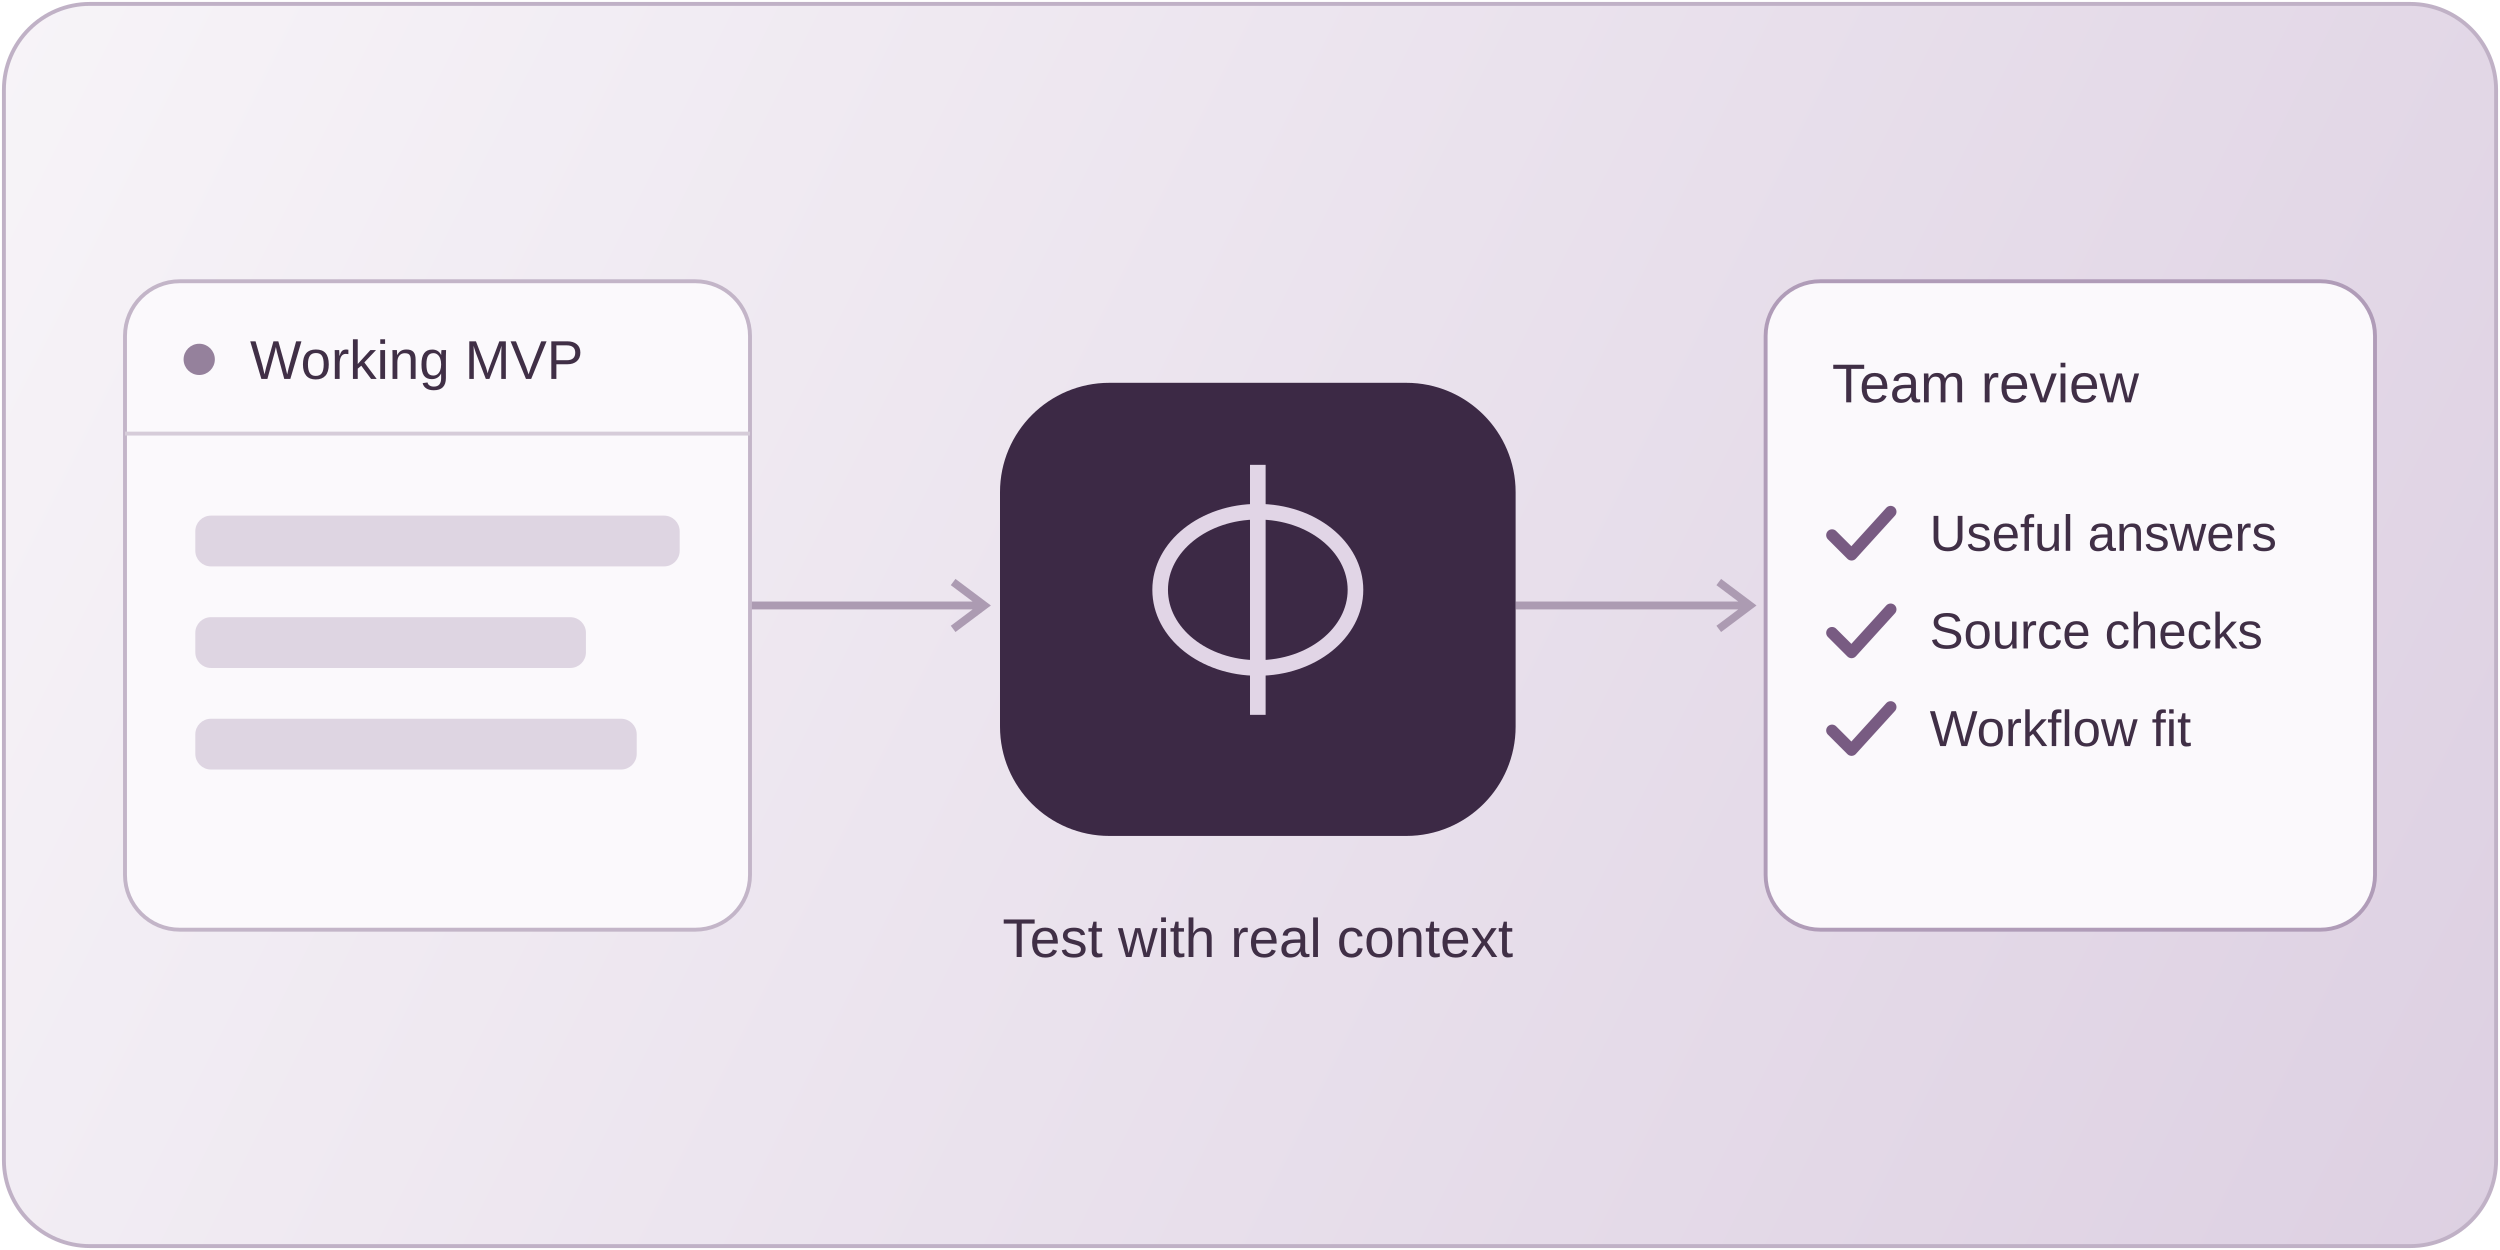
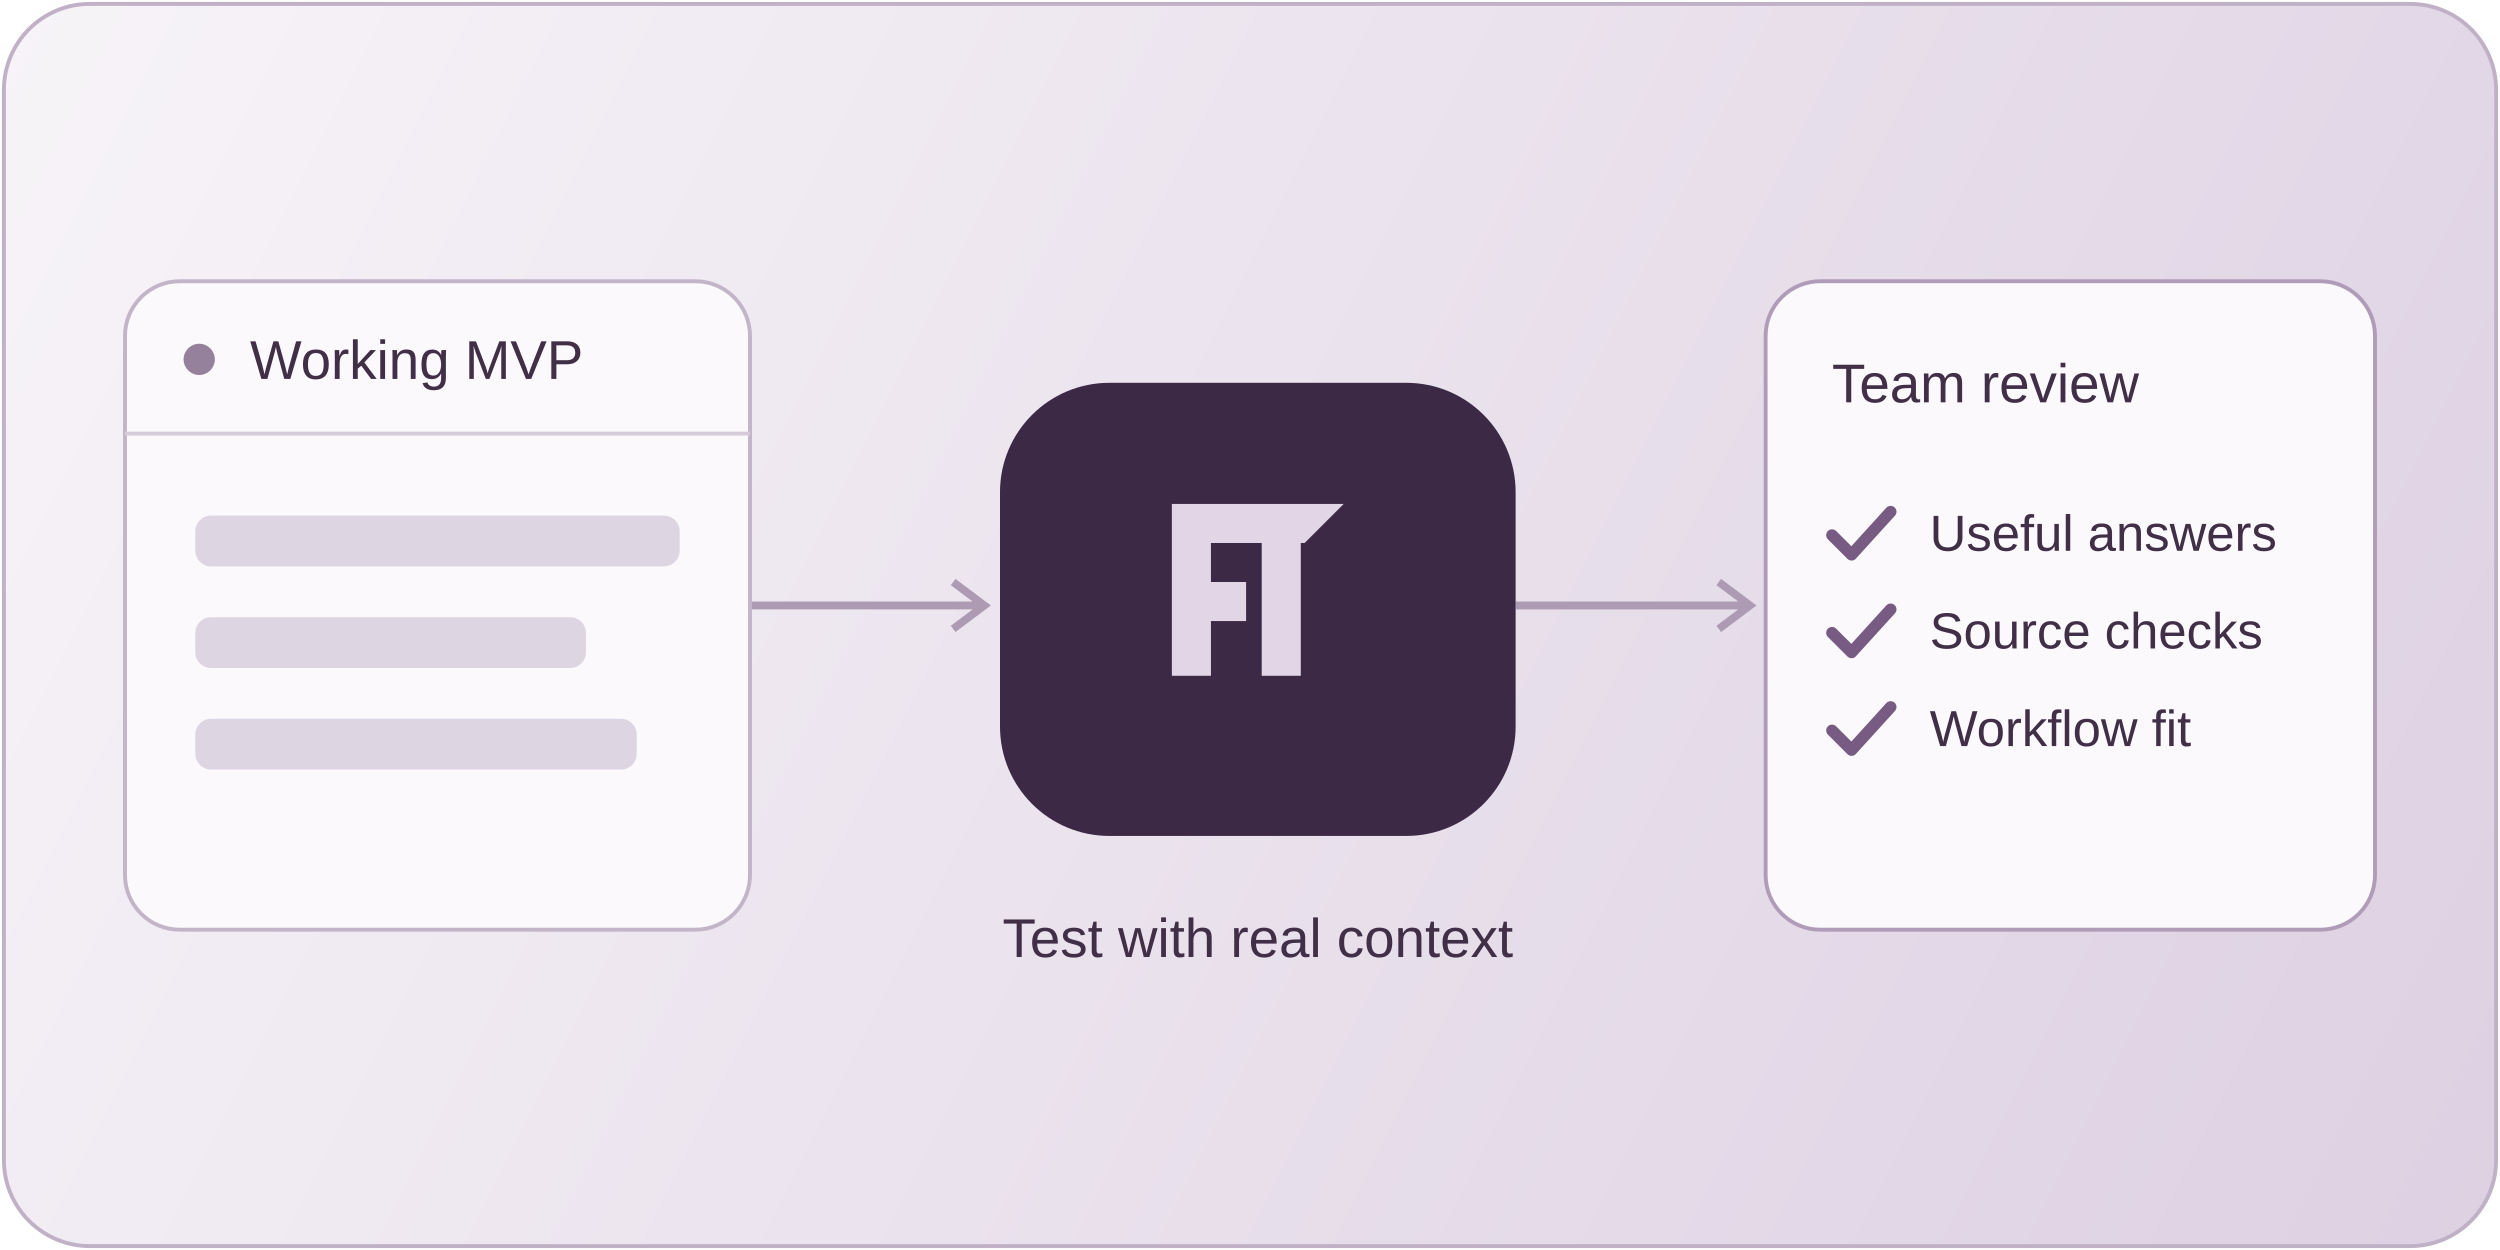
<svg xmlns="http://www.w3.org/2000/svg" viewBox="0 0 640 320" fill="none">
  <defs>
    <linearGradient id="paper" x2="640" y2="320" gradientUnits="userSpaceOnUse">
      <stop stop-color="#f7f4f8" />
      <stop offset="1" stop-color="#ddd0e2" />
    </linearGradient>
  </defs>
  <rect x="1" y="1" width="638" height="318" rx="22" fill="url(#paper)" stroke="#c0b1c6" />
  <path d="M192 155h60m-8-6 8 6-8 6m144-6h60m-8-6 8 6-8 6" stroke="#ac9bb2" stroke-width="2" />
  <rect x="32" y="72" width="160" height="166" rx="14" fill="#fbf9fc" stroke="#c3b5c8" />
  <path d="M32 111h160" stroke="#d6ccd9" />
  <circle cx="51" cy="92" r="4" fill="#95819c" />
  <g fill="#ded5e2">
    <rect x="50" y="132" width="124" height="13" rx="4" />
    <rect x="50" y="158" width="100" height="13" rx="4" />
    <rect x="50" y="184" width="113" height="13" rx="4" />
  </g>
  <rect x="256" y="98" width="132" height="116" rx="28" fill="#3c2945" />
-   <g stroke="#e1d5e6" stroke-width="4">
-     <ellipse cx="322" cy="151" rx="25" ry="20" />
-     <path d="M322 119v64" />
-   </g>
+   <polygon transform="translate(290 119)" points="10,10 54,10 44,20 43,20 43,54 33,54 33,20 20,20 20,30 29,30 29,40 20,40 20,54 10,54" fill="#e1d5e6" />
  <rect x="452" y="72" width="156" height="166" rx="14" fill="#fbf9fc" stroke="#b09cb8" />
  <g stroke="#785b82" stroke-width="3" stroke-linecap="round" stroke-linejoin="round">
    <path d="m469 137 5 5 10-11m-15 31 5 5 10-11m-15 31 5 5 10-11" />
  </g>
  <g font-family="Avenir Next,Segoe UI,Arial,sans-serif" fill="#402f46">
    <text x="64" y="97" font-size="14">Working MVP</text>
    <text x="469" y="103" font-size="14">Team review</text>
    <text x="494" y="141" font-size="13">Useful answers</text>
    <text x="494" y="166" font-size="13">Source checks</text>
    <text x="494" y="191" font-size="13">Workflow fit</text>
    <text x="322" y="245" font-size="14" text-anchor="middle">Test with real context</text>
  </g>
</svg>
